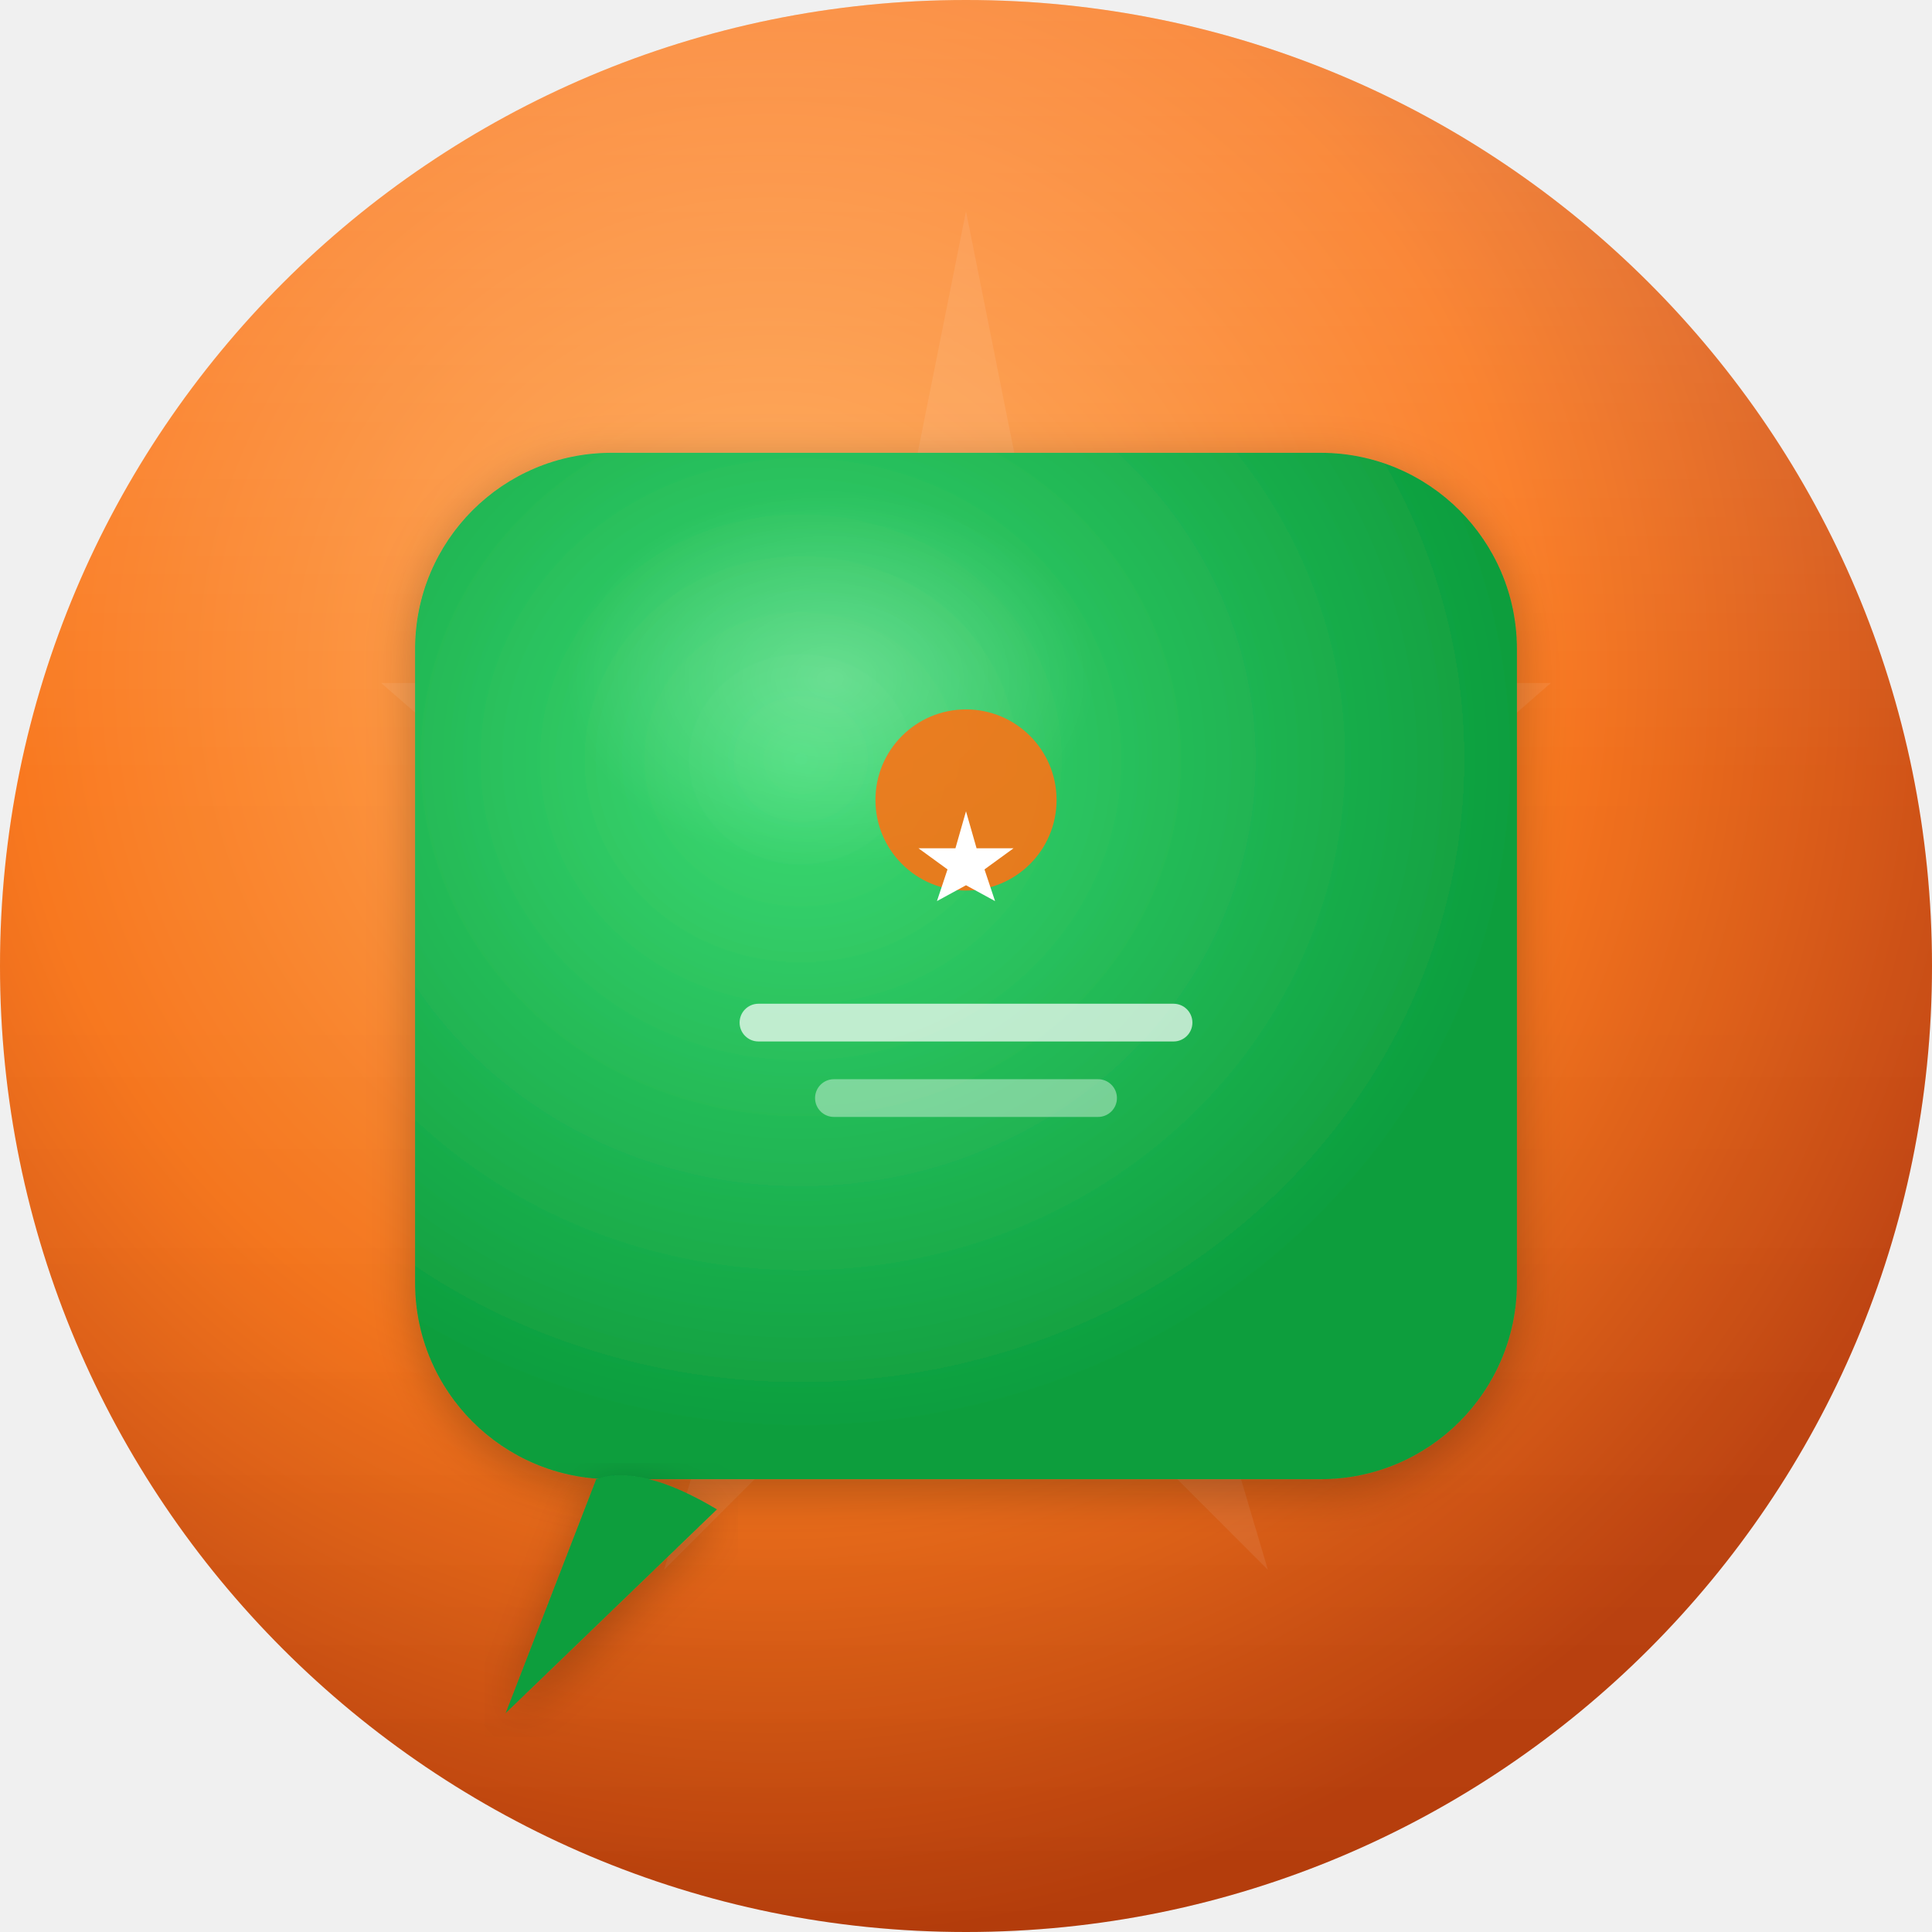
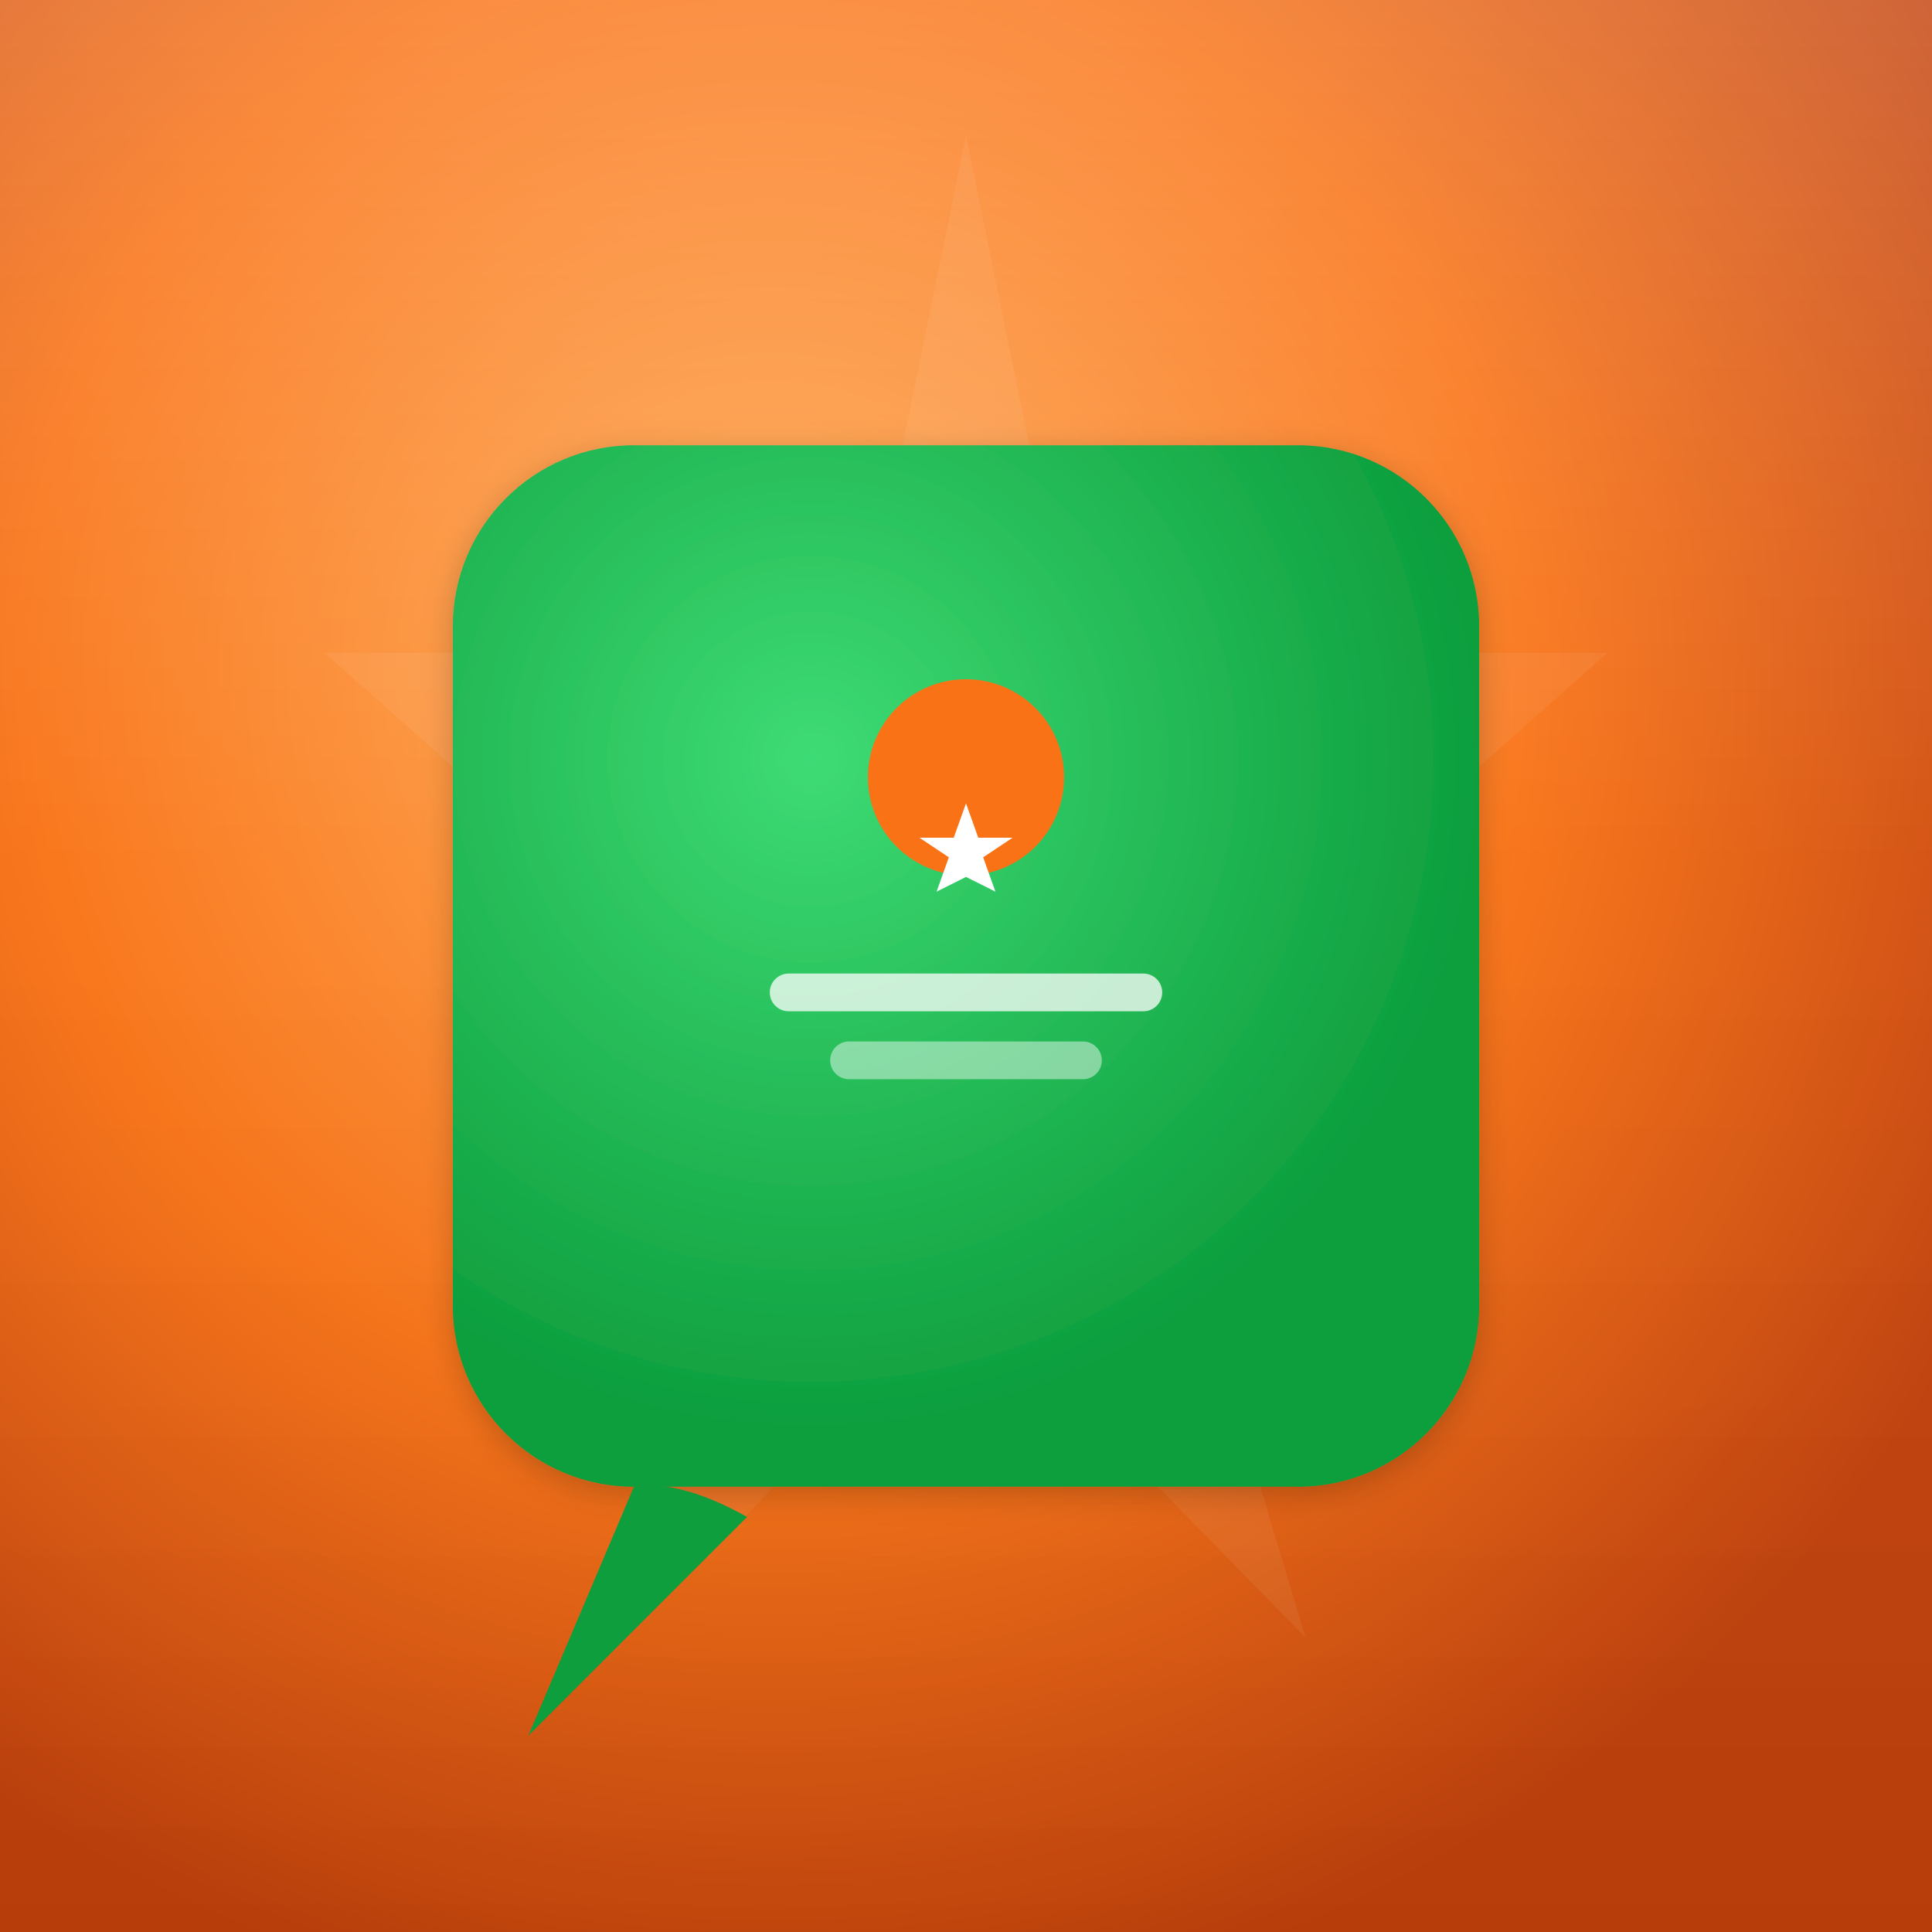
<svg xmlns="http://www.w3.org/2000/svg" viewBox="0 0 512 512">
  <defs>
-     <radialGradient id="claudeBg" cx="0.4" cy="0.35" r="0.65">
+     <radialGradient id="claude" cx="0.4" cy="0.35" r="0.7">
      <stop offset="0%" stop-color="#ffaa55" />
-       <stop offset="60%" stop-color="#f97316" />
+       <stop offset="55%" stop-color="#f97316" />
      <stop offset="100%" stop-color="#c2410c" />
    </radialGradient>
-     <radialGradient id="wechatGreen" cx="0.35" cy="0.3" r="0.65">
+     <radialGradient id="wechat" cx="0.35" cy="0.3" r="0.65">
      <stop offset="0%" stop-color="#3edb74" />
      <stop offset="100%" stop-color="#0e9e3e" />
    </radialGradient>
    <linearGradient id="glass" x1="0" y1="0" x2="0" y2="1">
-       <stop offset="0%" stop-color="#ffffff" stop-opacity="0.2" />
-       <stop offset="40%" stop-color="#ffffff" stop-opacity="0.04" />
-       <stop offset="100%" stop-color="#000000" stop-opacity="0.08" />
+       <stop offset="0%" stop-color="#ffffff" stop-opacity="0.18" />
+       <stop offset="45%" stop-color="#ffffff" stop-opacity="0.03" />
+       <stop offset="100%" stop-color="#000000" stop-opacity="0.06" />
    </linearGradient>
-     <radialGradient id="starGlow" cx="0.5" cy="0.5" r="0.5">
-       <stop offset="0%" stop-color="#ffffff" stop-opacity="0.25" />
-       <stop offset="100%" stop-color="#ffffff" stop-opacity="0" />
-     </radialGradient>
    <filter id="shadow">
-       <feDropShadow dx="0" dy="3" stdDeviation="6" flood-color="#000" flood-opacity="0.25" />
+       <feDropShadow dx="0" dy="2" stdDeviation="4" flood-color="#000" flood-opacity="0.2" />
    </filter>
  </defs>
-   <circle cx="256" cy="256" r="256" fill="url(#claudeBg)" />
-   <g transform="translate(256,256)" opacity="0.08">
-     <path d="M0,-200 L25,-75 L155,-75 L40,25 L80,160 L0,80 L-80,160 L-40,25 L-155,-75 L-25,-75 Z" fill="#ffffff" />
+   <rect x="0" y="0" width="512" height="512" fill="url(#claude)" />
+   <g transform="translate(256,256)" opacity="0.06">
+     <path d="M0,-220 L28,-83 L170,-83 L45,28 L90,178 L0,86 L-90,178 L-45,28 L-170,-83 L-28,-83 Z" fill="#fff" />
  </g>
-   <circle cx="256" cy="256" r="256" fill="url(#glass)" />
+   <rect x="0" y="0" width="512" height="512" fill="url(#glass)" />
  <g filter="url(#shadow)">
-     <rect x="110" y="120" width="292" height="272" rx="52" ry="52" fill="url(#wechatGreen)" />
+     <rect x="120" y="118" width="272" height="276" rx="48" ry="48" fill="url(#wechat)" />
  </g>
-   <path d="M 158 392 L 134 454 L 190 400 Q 170 388 158 392 Z" fill="#0e9e3e" filter="url(#shadow)" />
-   <ellipse cx="220" cy="180" rx="70" ry="50" fill="url(#starGlow)" />
-   <g transform="translate(256,250)">
-     <circle cx="0" cy="-38" r="24" fill="#f97316" opacity="0.9" />
-     <path d="M0,-50 L4,-36 L18,-36 L7,-28 L11,-16 L0,-22 L-11,-16 L-7,-28 L-18,-36 L-4,-36 Z" fill="#ffffff" transform="scale(0.7)" />
-     <rect x="-60" y="16" width="120" height="10" rx="5" fill="#ffffff" opacity="0.7" />
-     <rect x="-40" y="36" width="80" height="10" rx="5" fill="#ffffff" opacity="0.4" />
+   <path d="M 168 394 L 140 460 L 198 402 Q 180 392 168 394 Z" fill="#0e9e3e" />
+   <g transform="translate(256,248)">
+     <circle cx="0" cy="-42" r="26" fill="#f97316" />
+     <path d="M0,-54 L5,-40 L19,-40 L7,-32 L12,-18 L0,-24 L-12,-18 L-7,-32 L-19,-40 L-5,-40 Z" fill="#ffffff" transform="scale(0.65)" />
+     <rect x="-52" y="10" width="104" height="10" rx="5" fill="#ffffff" opacity="0.75" />
+     <rect x="-36" y="28" width="72" height="10" rx="5" fill="#ffffff" opacity="0.45" />
  </g>
</svg>
